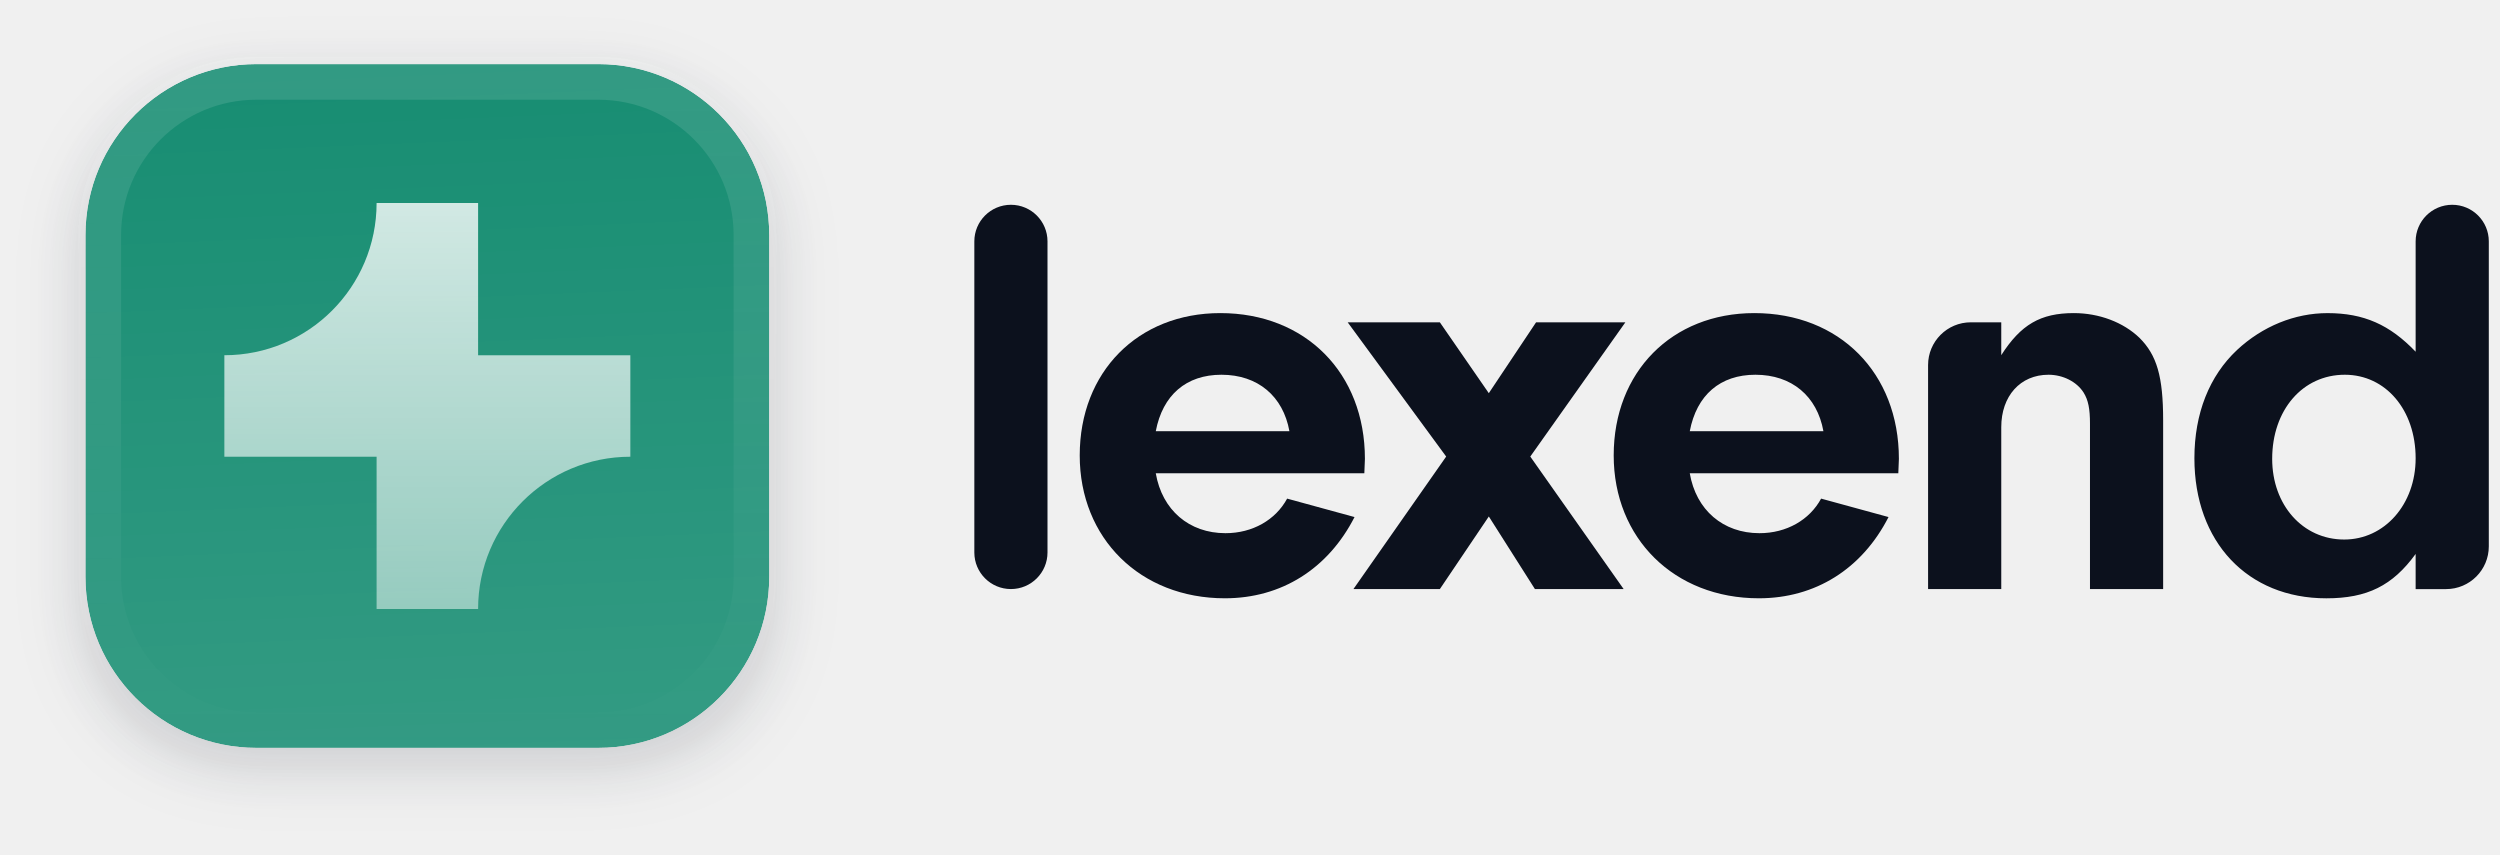
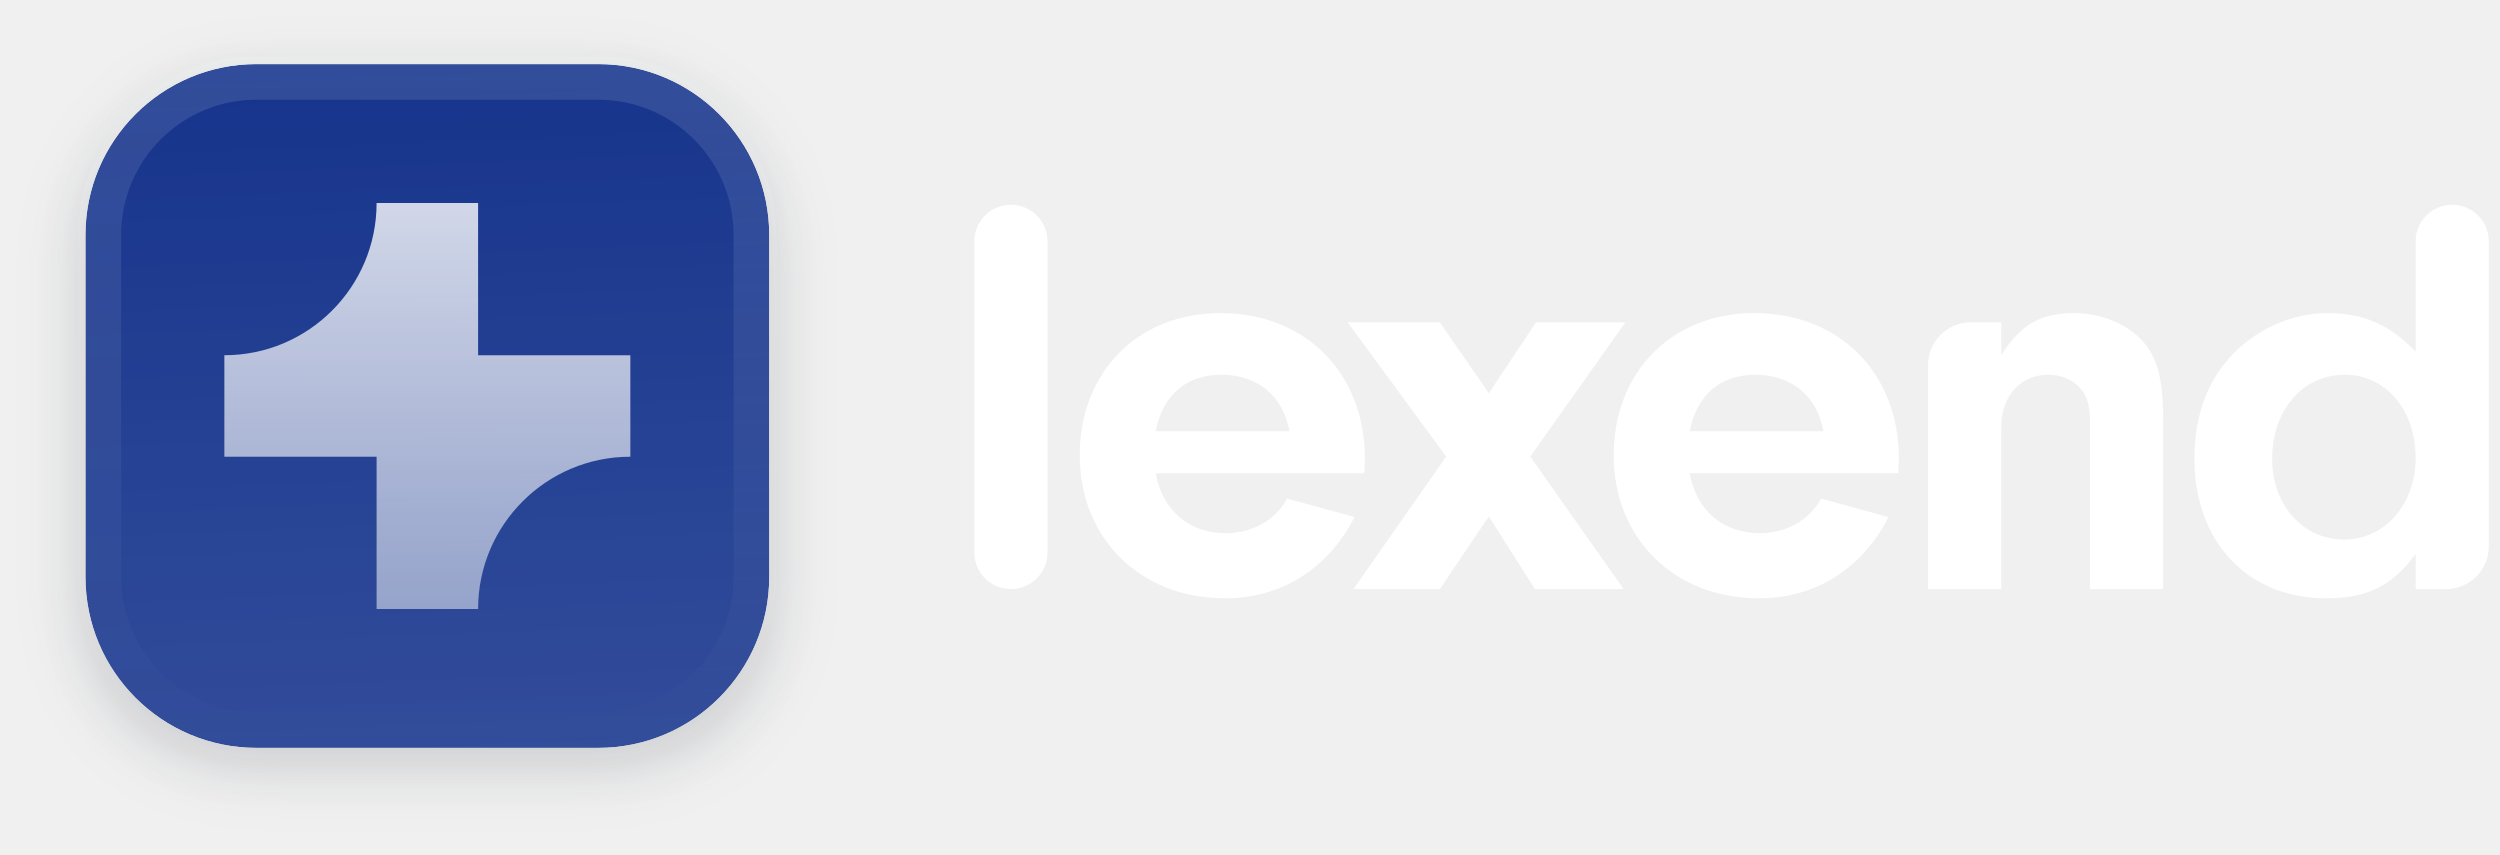
- <svg xmlns="http://www.w3.org/2000/svg" width="117" height="40" viewBox="0 0 117 40" fill="none">
-   <g filter="url(#filter0_dd_1019_33137)">
-     <mask id="a" style="mask-type:luminance" maskUnits="userSpaceOnUse" x="4" y="3" width="32" height="32">
-       <path d="M28 3H12a8 8 0 00-8 8v16a8 8 0 008 8h16a8 8 0 008-8V11a8 8 0 00-8-8z" fill="#fff" />
+ <svg xmlns="http://www.w3.org/2000/svg" width="117" height="40" fill="none">
+   <g filter="url(#filter0_dd_1894_485083)">
+     <mask id="a" width="32" height="32" x="4" y="3" maskUnits="userSpaceOnUse" style="mask-type:luminance">
+       <path fill="#fff" d="M28 3H12a8 8 0 00-8 8v16a8 8 0 008 8h16a8 8 0 008-8V11a8 8 0 00-8-8z" />
    </mask>
    <g mask="url(#a)">
-       <path d="M28 3H12a8 8 0 00-8 8v16a8 8 0 008 8h16a8 8 0 008-8V11a8 8 0 00-8-8z" fill="#178D72" />
-       <path d="M4 3h32v32H4V3z" fill="url(#paint0_linear_1019_33137)" />
-       <path d="M17.625 9.5a7.125 7.125 0 01-7.125 7.125v4.75h7.125V28.5h4.75a7.125 7.125 0 017.125-7.125v-4.75h-7.125V9.5h-4.75z" fill="url(#paint1_linear_1019_33137)" />
+       <path fill="#16348c" d="M28 3H12a8 8 0 00-8 8v16a8 8 0 008 8h16a8 8 0 008-8V11a8 8 0 00-8-8z" />
+       <path fill="url(#paint0_linear_1894_485083)" d="M4 3h32v32H4V3z" />
+       <path fill="url(#paint1_linear_1894_485083)" d="M17.625 9.5a7.125 7.125 0 01-7.125 7.125v4.75h7.125V28.5h4.75a7.125 7.125 0 017.125-7.125v-4.75h-7.125V9.5h-4.75z" />
    </g>
-     <path d="M28 3.667H12A7.333 7.333 0 004.667 11v16A7.333 7.333 0 0012 34.333h16A7.333 7.333 0 0035.333 27V11A7.333 7.333 0 0028 3.667z" stroke="url(#paint2_linear_1019_33137)" stroke-width="2" />
+     <path stroke="url(#paint2_linear_1894_485083)" stroke-width="2" d="M28 3.667H12A7.333 7.333 0 004.667 11v16A7.333 7.333 0 0012 34.333h16A7.333 7.333 0 0035.333 27V11A7.333 7.333 0 0028 3.667z" />
  </g>
-   <path d="M113.052 16.46v-5.164a1.712 1.712 0 113.424 0V25.57a2 2 0 01-2 2h-1.424v-1.645c-1.078 1.483-2.265 2.076-4.179 2.076-3.694 0-6.175-2.642-6.175-6.552 0-2.103.701-3.856 1.995-5.07 1.187-1.105 2.697-1.725 4.234-1.725 1.698 0 2.912.54 4.125 1.807zm-3.316 1.078c-1.969 0-3.398 1.645-3.398 3.937 0 2.157 1.429 3.775 3.371 3.775 1.887 0 3.343-1.645 3.343-3.802 0-2.265-1.402-3.91-3.316-3.91zm-19.502-.454a2 2 0 012-2h1.425v1.537c.916-1.429 1.833-1.968 3.397-1.968 1.187 0 2.319.431 3.074 1.16.809.808 1.105 1.806 1.105 3.855v7.9h-3.424V19.83c0-.701-.08-1.105-.297-1.456-.323-.512-.97-.836-1.644-.836-1.322 0-2.211.998-2.211 2.454v7.576h-3.425V17.084zm-1.393 5.065h-9.76c.296 1.726 1.563 2.804 3.262 2.804 1.267 0 2.346-.62 2.885-1.618l3.155.863C87.143 26.625 84.959 28 82.316 28c-3.963 0-6.795-2.804-6.795-6.687 0-3.91 2.724-6.66 6.58-6.66 3.99 0 6.767 2.804 6.767 6.822l-.027.674zm-9.76-1.968h6.255c-.296-1.645-1.483-2.643-3.182-2.643-1.644 0-2.75.944-3.073 2.643z" fill="#0C111D" />
-   <path d="M69.677 24.171l-2.292 3.398H63.34l4.341-6.202-4.61-6.283h4.314l2.291 3.317 2.212-3.316h4.179l-4.45 6.282 4.369 6.201h-4.152l-2.157-3.397z" fill="#0C111D" />
-   <path d="M63.85 22.149h-9.76c.297 1.726 1.564 2.804 3.262 2.804 1.268 0 2.346-.62 2.886-1.618l3.154.863C62.152 26.625 59.968 28 57.326 28c-3.964 0-6.795-2.804-6.795-6.687 0-3.91 2.723-6.66 6.579-6.66 3.99 0 6.768 2.804 6.768 6.822l-.027.674zm-9.76-1.968h6.255c-.296-1.645-1.483-2.643-3.181-2.643-1.645 0-2.75.944-3.074 2.643zm-5.067 5.675a1.712 1.712 0 11-3.424 0v-14.56a1.712 1.712 0 013.424 0v14.56z" fill="#0C111D" />
+   <path fill="#fff" d="M113.052 16.46v-5.164a1.712 1.712 0 113.424 0V25.57a2 2 0 01-2 2h-1.424v-1.645c-1.078 1.483-2.265 2.076-4.179 2.076-3.694 0-6.175-2.642-6.175-6.552 0-2.103.701-3.856 1.995-5.07 1.187-1.105 2.697-1.725 4.234-1.725 1.698 0 2.912.54 4.125 1.807zm-3.316 1.078c-1.969 0-3.398 1.645-3.398 3.937 0 2.157 1.429 3.775 3.371 3.775 1.887 0 3.343-1.645 3.343-3.802 0-2.265-1.402-3.91-3.316-3.91zm-19.502-.454a2 2 0 012-2h1.425v1.537c.916-1.429 1.833-1.968 3.397-1.968 1.187 0 2.319.431 3.074 1.16.809.808 1.105 1.806 1.105 3.855v7.9h-3.424V19.83c0-.701-.08-1.105-.297-1.456-.323-.512-.97-.836-1.644-.836-1.322 0-2.211.998-2.211 2.454v7.576h-3.425V17.084zm-1.393 5.065h-9.76c.296 1.726 1.563 2.804 3.262 2.804 1.267 0 2.346-.62 2.885-1.618l3.155.863C87.143 26.625 84.959 28 82.316 28c-3.963 0-6.795-2.804-6.795-6.687 0-3.91 2.724-6.66 6.58-6.66 3.99 0 6.767 2.804 6.767 6.822l-.027.674zm-9.76-1.968h6.255c-.296-1.645-1.483-2.643-3.182-2.643-1.644 0-2.75.944-3.073 2.643z" />
+   <path fill="#fff" d="M69.677 24.171l-2.292 3.398H63.34l4.341-6.202-4.61-6.283h4.314l2.291 3.317 2.212-3.316h4.179l-4.45 6.282 4.369 6.201h-4.152l-2.157-3.397z" />
+   <path fill="#fff" d="M63.85 22.149h-9.76c.297 1.726 1.564 2.804 3.262 2.804 1.268 0 2.346-.62 2.886-1.618l3.154.863C62.152 26.625 59.968 28 57.326 28c-3.964 0-6.795-2.804-6.795-6.687 0-3.91 2.723-6.66 6.579-6.66 3.99 0 6.768 2.804 6.768 6.822l-.027.674zm-9.76-1.968h6.255c-.296-1.645-1.483-2.643-3.181-2.643-1.645 0-2.75.944-3.074 2.643zm-5.067 5.675a1.712 1.712 0 11-3.424 0v-14.56a1.712 1.712 0 013.424 0v14.56z" />
  <defs>
-     <linearGradient id="paint0_linear_1019_33137" x1="20" y1="3" x2="21.333" y2="35" gradientUnits="userSpaceOnUse">
+     <linearGradient id="paint0_linear_1894_485083" x1="20" x2="21.333" y1="3" y2="35" gradientUnits="userSpaceOnUse">
      <stop stop-color="#fff" stop-opacity="0" />
      <stop offset="1" stop-color="#fff" stop-opacity=".12" />
    </linearGradient>
-     <linearGradient id="paint1_linear_1019_33137" x1="20" y1="9.5" x2="20" y2="28.5" gradientUnits="userSpaceOnUse">
+     <linearGradient id="paint1_linear_1894_485083" x1="20" x2="20" y1="9.5" y2="28.5" gradientUnits="userSpaceOnUse">
      <stop stop-color="#fff" stop-opacity=".8" />
      <stop offset="1" stop-color="#fff" stop-opacity=".5" />
    </linearGradient>
-     <linearGradient id="paint2_linear_1019_33137" x1="20" y1="3" x2="20" y2="35" gradientUnits="userSpaceOnUse">
+     <linearGradient id="paint2_linear_1894_485083" x1="20" x2="20" y1="3" y2="35" gradientUnits="userSpaceOnUse">
      <stop stop-color="#fff" stop-opacity=".12" />
      <stop offset="1" stop-color="#fff" stop-opacity="0" />
    </linearGradient>
-     <filter id="filter0_dd_1019_33137" x=".667" y=".667" width="38.667" height="38.667" filterUnits="userSpaceOnUse" color-interpolation-filters="sRGB">
+     <filter id="filter0_dd_1894_485083" width="38.667" height="38.667" x=".667" y=".667" color-interpolation-filters="sRGB" filterUnits="userSpaceOnUse">
      <feFlood flood-opacity="0" result="BackgroundImageFix" />
-       <feColorMatrix in="SourceAlpha" values="0 0 0 0 0 0 0 0 0 0 0 0 0 0 0 0 0 0 127 0" result="hardAlpha" />
+       <feColorMatrix in="SourceAlpha" result="hardAlpha" values="0 0 0 0 0 0 0 0 0 0 0 0 0 0 0 0 0 0 127 0" />
      <feOffset dy="1" />
      <feGaussianBlur stdDeviation="1" />
      <feColorMatrix values="0 0 0 0 0.063 0 0 0 0 0.094 0 0 0 0 0.157 0 0 0 0.06 0" />
-       <feBlend in2="BackgroundImageFix" result="effect1_dropShadow_1019_33137" />
-       <feColorMatrix in="SourceAlpha" values="0 0 0 0 0 0 0 0 0 0 0 0 0 0 0 0 0 0 127 0" result="hardAlpha" />
+       <feBlend in2="BackgroundImageFix" result="effect1_dropShadow_1894_485083" />
+       <feColorMatrix in="SourceAlpha" result="hardAlpha" values="0 0 0 0 0 0 0 0 0 0 0 0 0 0 0 0 0 0 127 0" />
      <feOffset dy="1" />
      <feGaussianBlur stdDeviation="1.5" />
      <feColorMatrix values="0 0 0 0 0.063 0 0 0 0 0.094 0 0 0 0 0.157 0 0 0 0.1 0" />
-       <feBlend in2="effect1_dropShadow_1019_33137" result="effect2_dropShadow_1019_33137" />
-       <feBlend in="SourceGraphic" in2="effect2_dropShadow_1019_33137" result="shape" />
+       <feBlend in2="effect1_dropShadow_1894_485083" result="effect2_dropShadow_1894_485083" />
+       <feBlend in="SourceGraphic" in2="effect2_dropShadow_1894_485083" result="shape" />
    </filter>
  </defs>
</svg>
